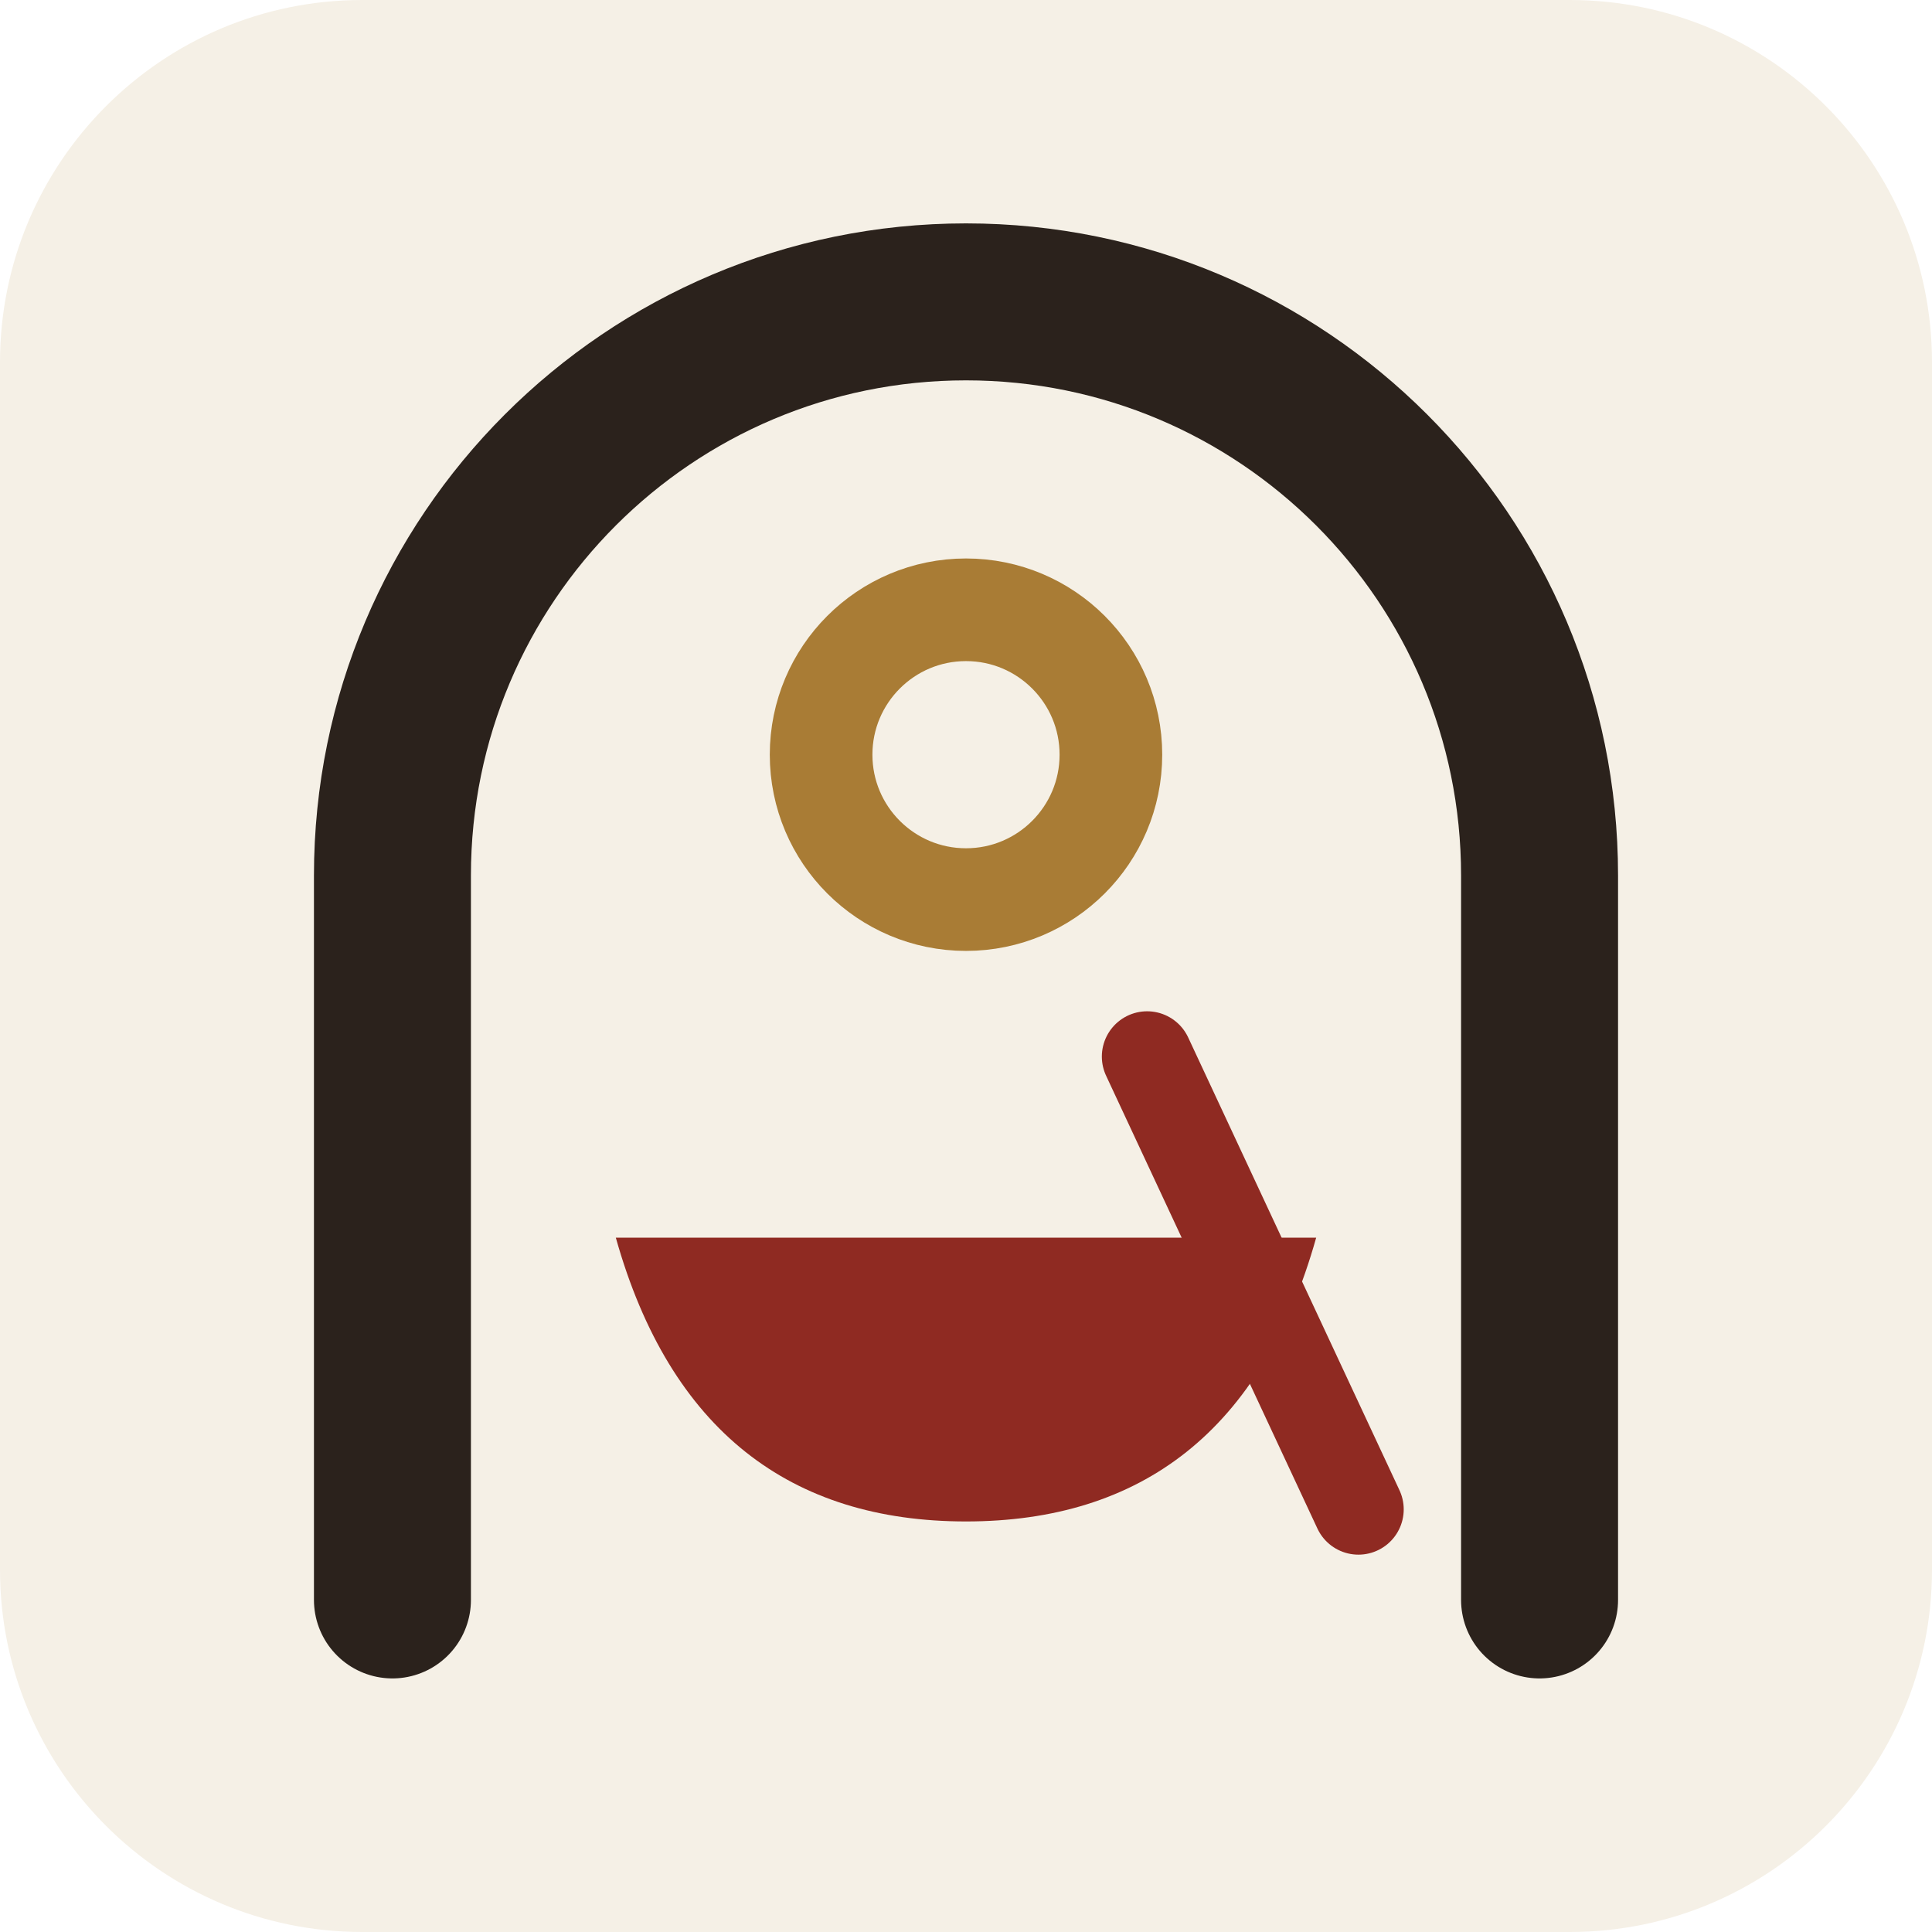
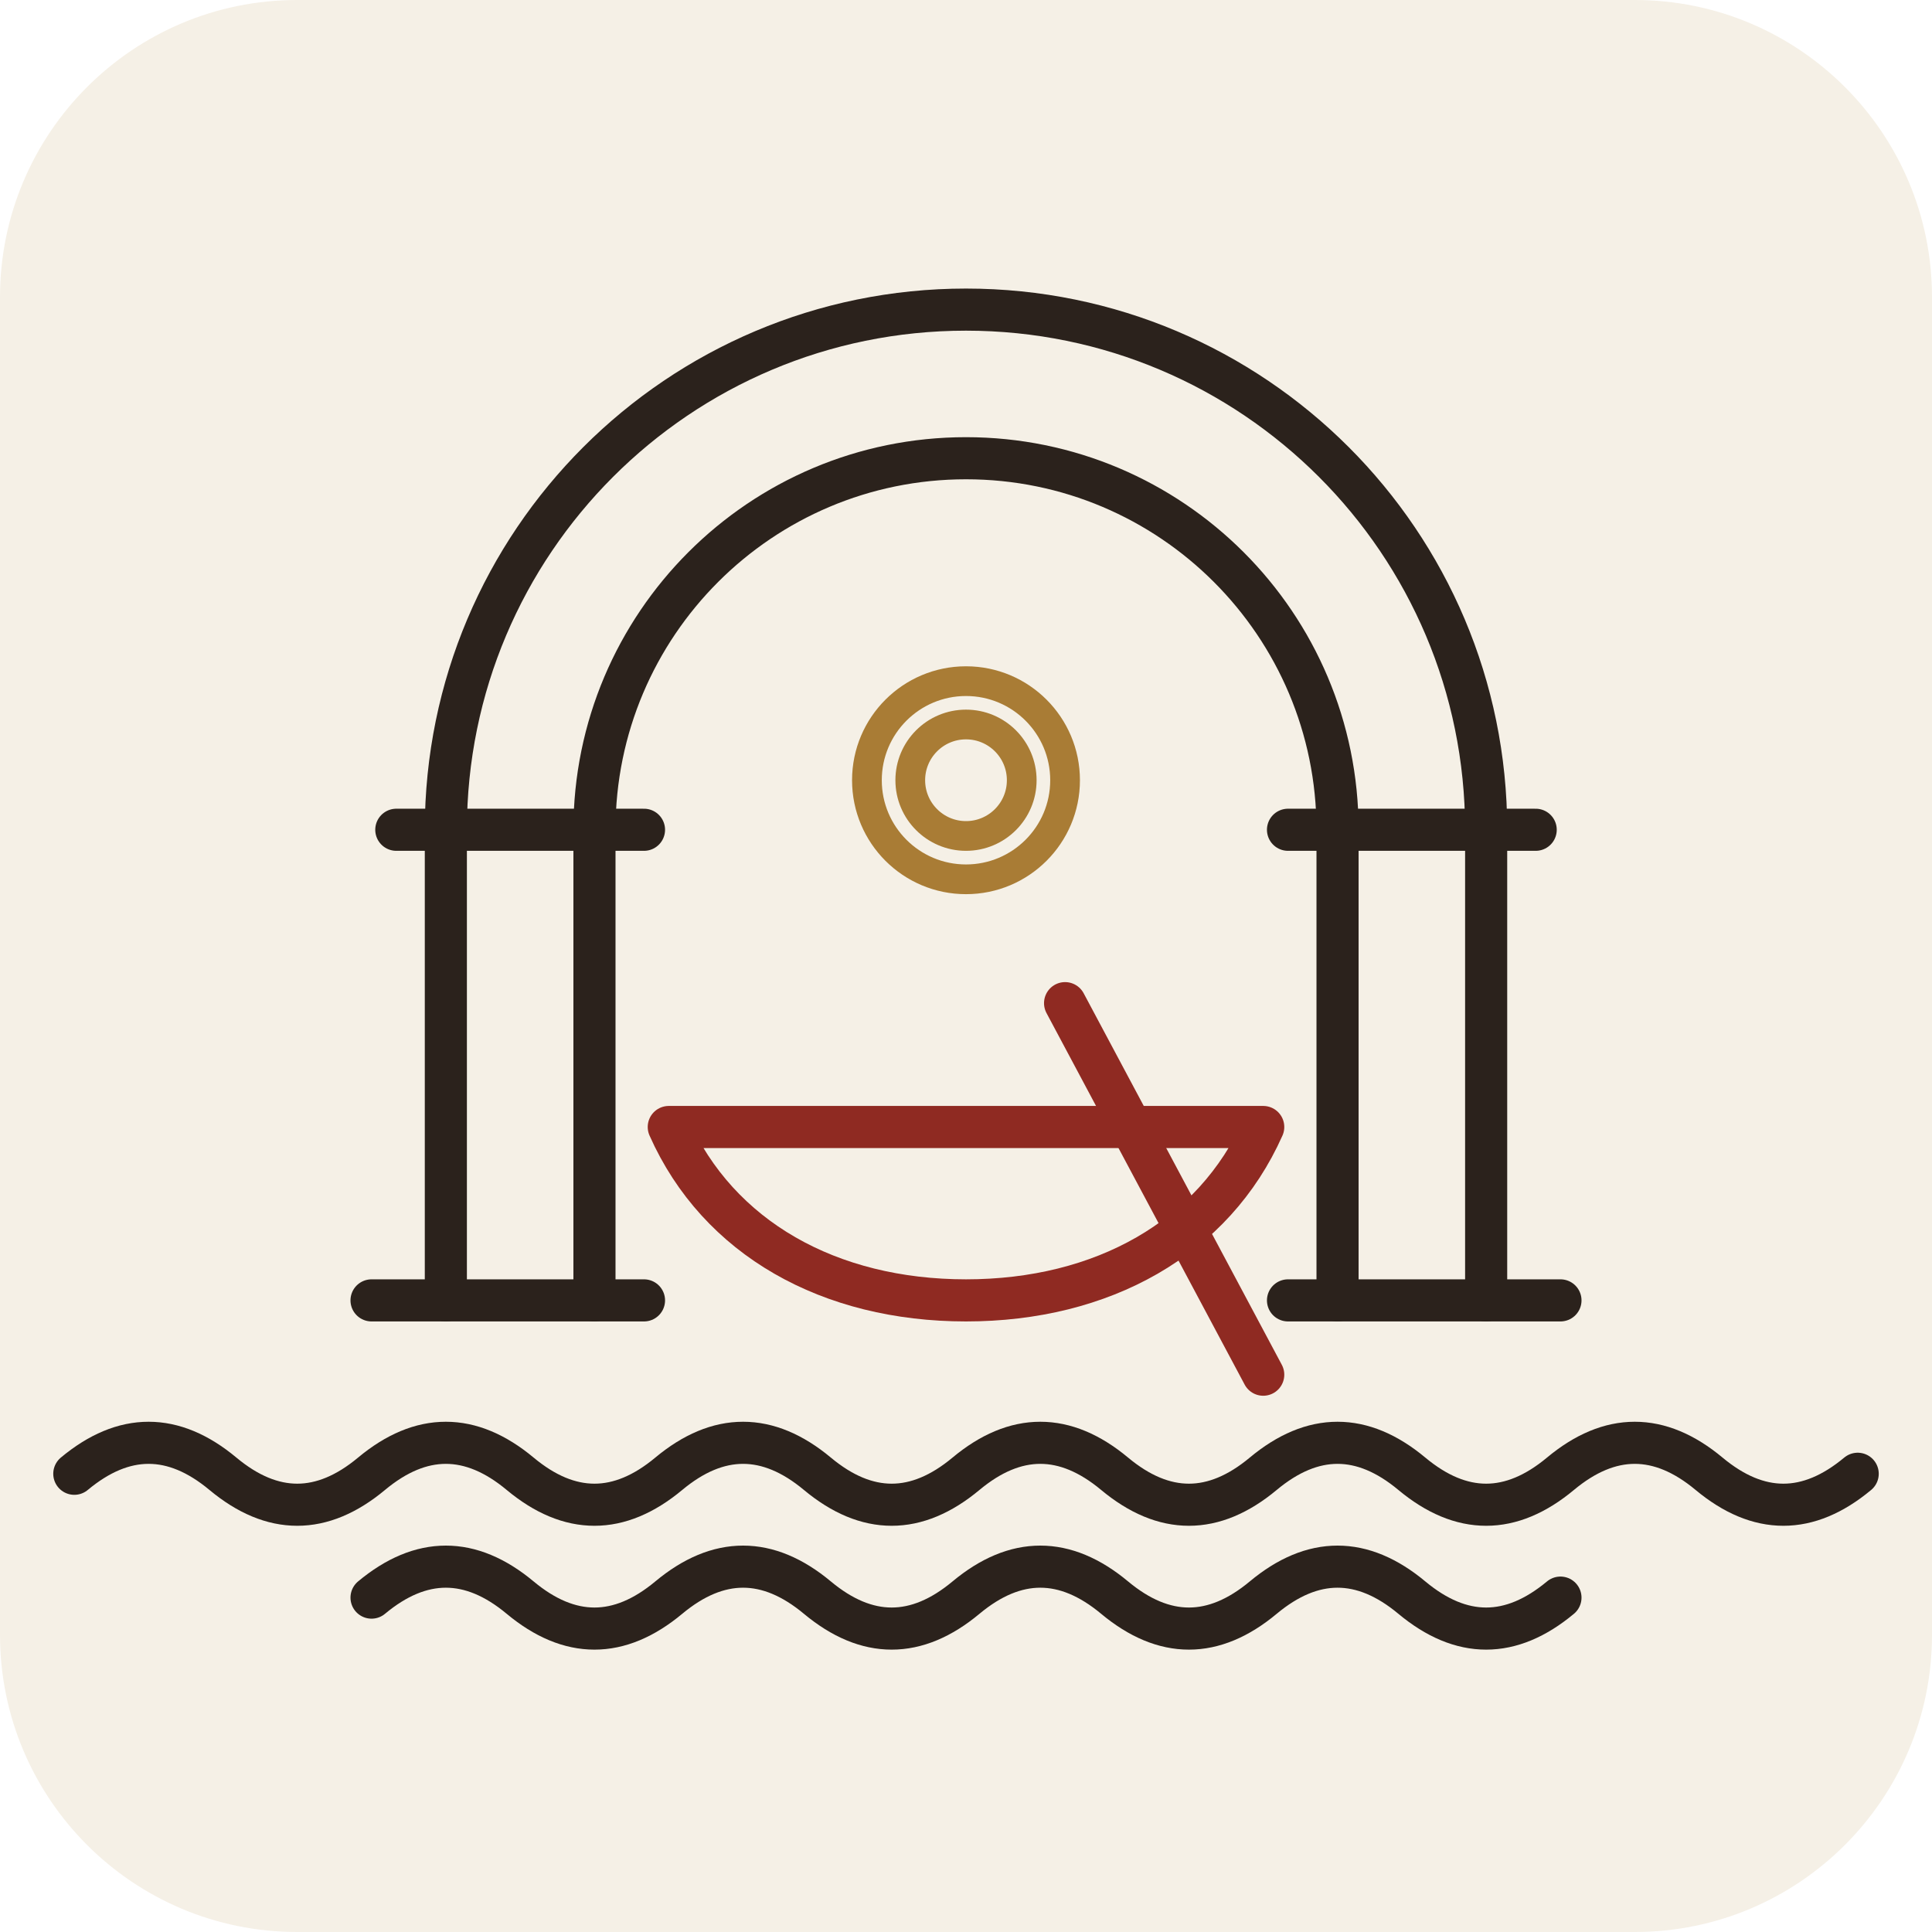
- <svg xmlns="http://www.w3.org/2000/svg" viewBox="0 0 32 32">
-   <rect width="32" height="32" rx="6" fill="#f5f0e6" />
-   <path d="M6.500 26.500V14.500a9.500 9.500 0 0 1 19 0v12" fill="none" stroke="#2b221c" stroke-width="2.600" stroke-linecap="round" />
-   <circle cx="16" cy="12.500" r="2.400" fill="none" stroke="#a97c35" stroke-width="1.700" />
-   <path d="M19 17.500l3.500 7.500" fill="none" stroke="#8f2a22" stroke-width="1.500" stroke-linecap="round" />
-   <path d="M10.200 20.500h11.600c-.9 3.200-2.900 4.700-5.800 4.700s-4.900-1.500-5.800-4.700z" fill="#8f2a22" />
+ <svg xmlns="http://www.w3.org/2000/svg" viewBox="-2 -23 156 156">
+   <rect x="-2" y="-23" width="156" height="156" rx="24" fill="#f5f0e6" />
+   <g fill="none" stroke="#2b221c" stroke-width="3.4" stroke-linecap="round" stroke-linejoin="round">
+     <path d="M34 82V44a42 42 0 0 1 84 0v38M46 82V44a30 30 0 0 1 60 0v38" />
+     <path d="M30 44h20M102 44h20M28 82h22M102 82h22" />
+     <g stroke="#a97c35" stroke-width="2.4">
+       <circle cx="76" cy="40" r="8" />
+       <circle cx="76" cy="40" r="4.5" />
+     </g>
+     <g stroke="#8f2a22">
+       <path d="M52 68h48c-4 9-13 14-24 14s-20-5-24-14z" />
+       <path d="M84 58l16 30" />
+     </g>
+     <path d="M4 96q6-5 12 0t12 0 12 0 12 0 12 0 12 0 12 0 12 0 12 0 12 0 12 0 12 0M28 106q6-5 12 0t12 0 12 0 12 0 12 0 12 0 12 0 12 0" />
+   </g>
</svg>
